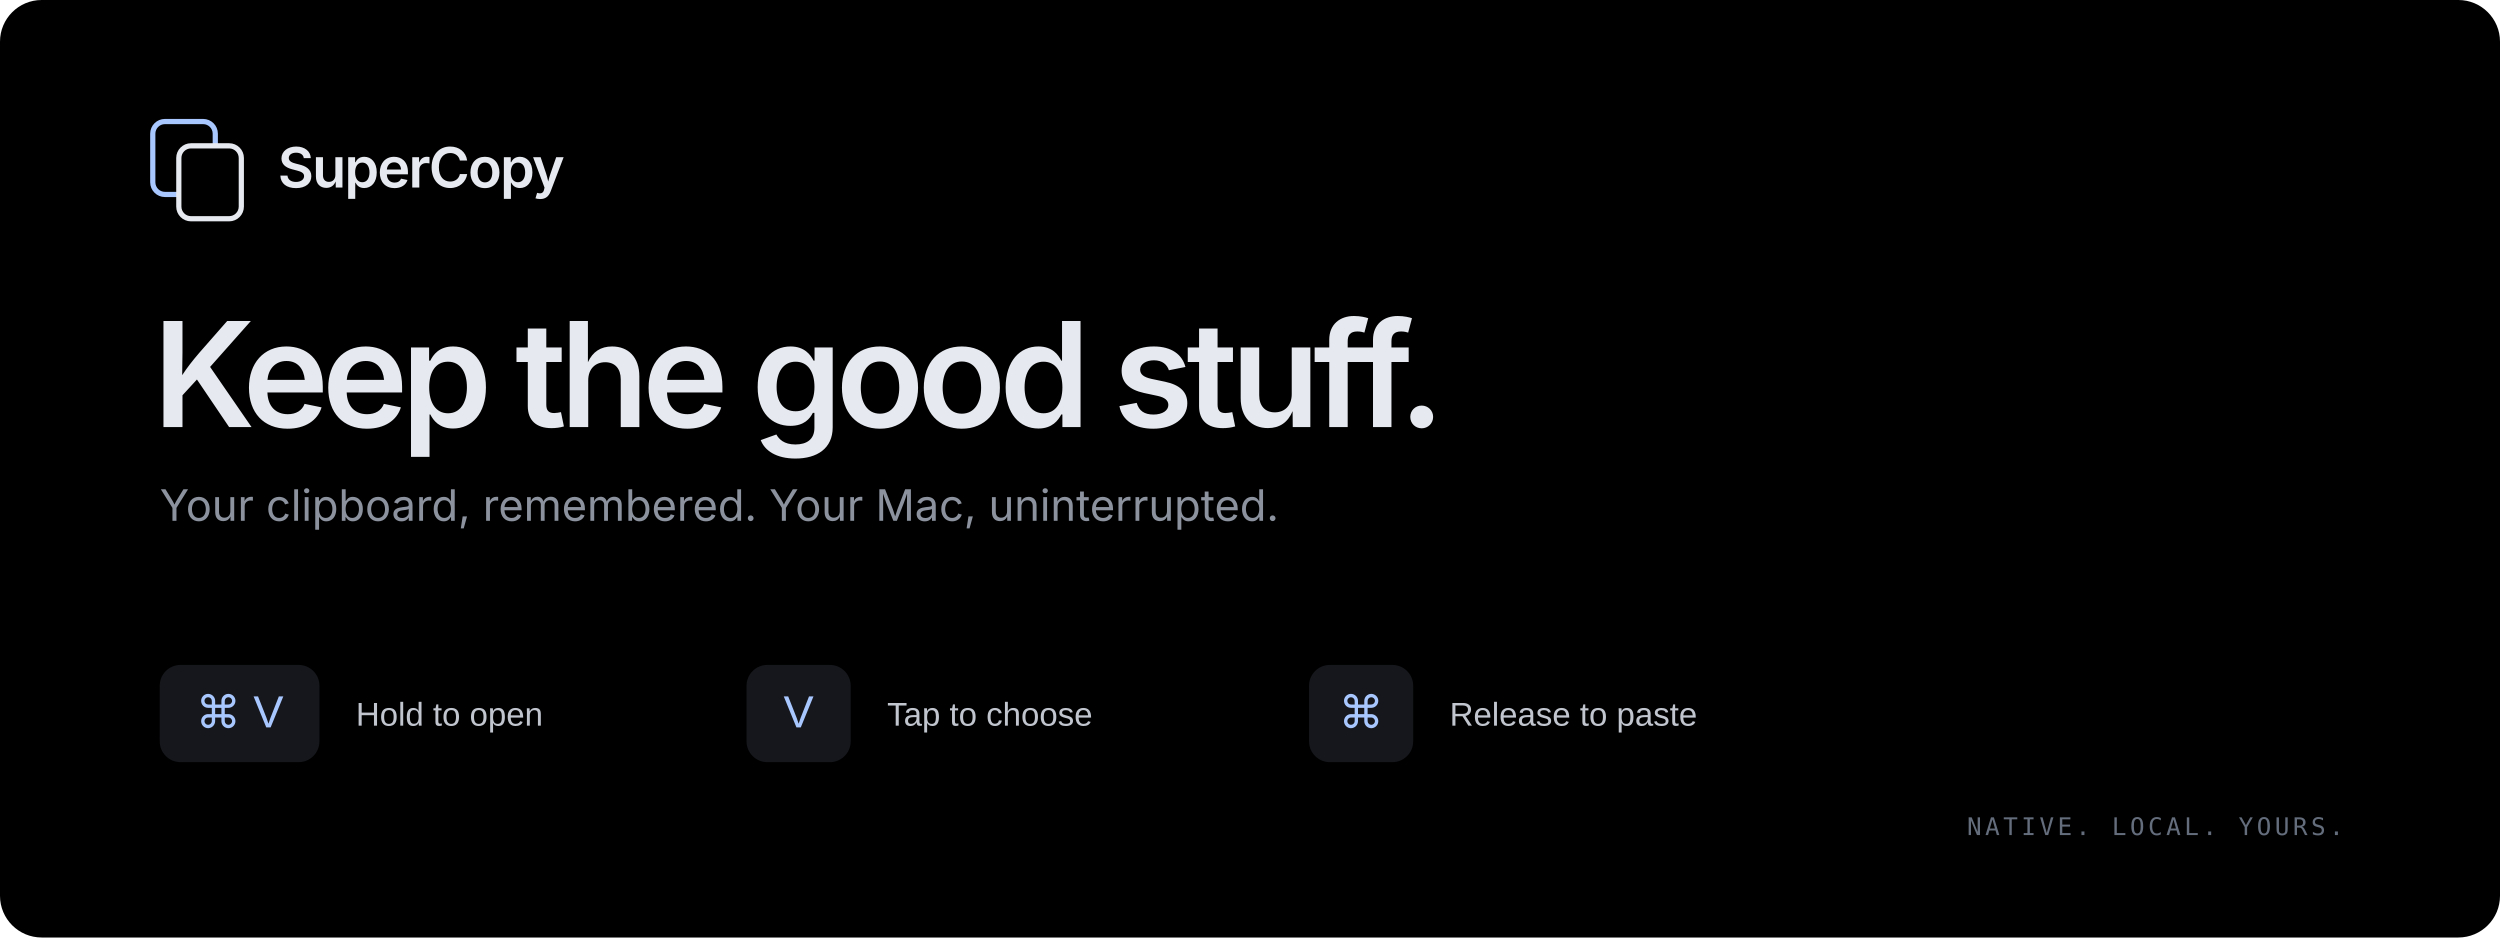
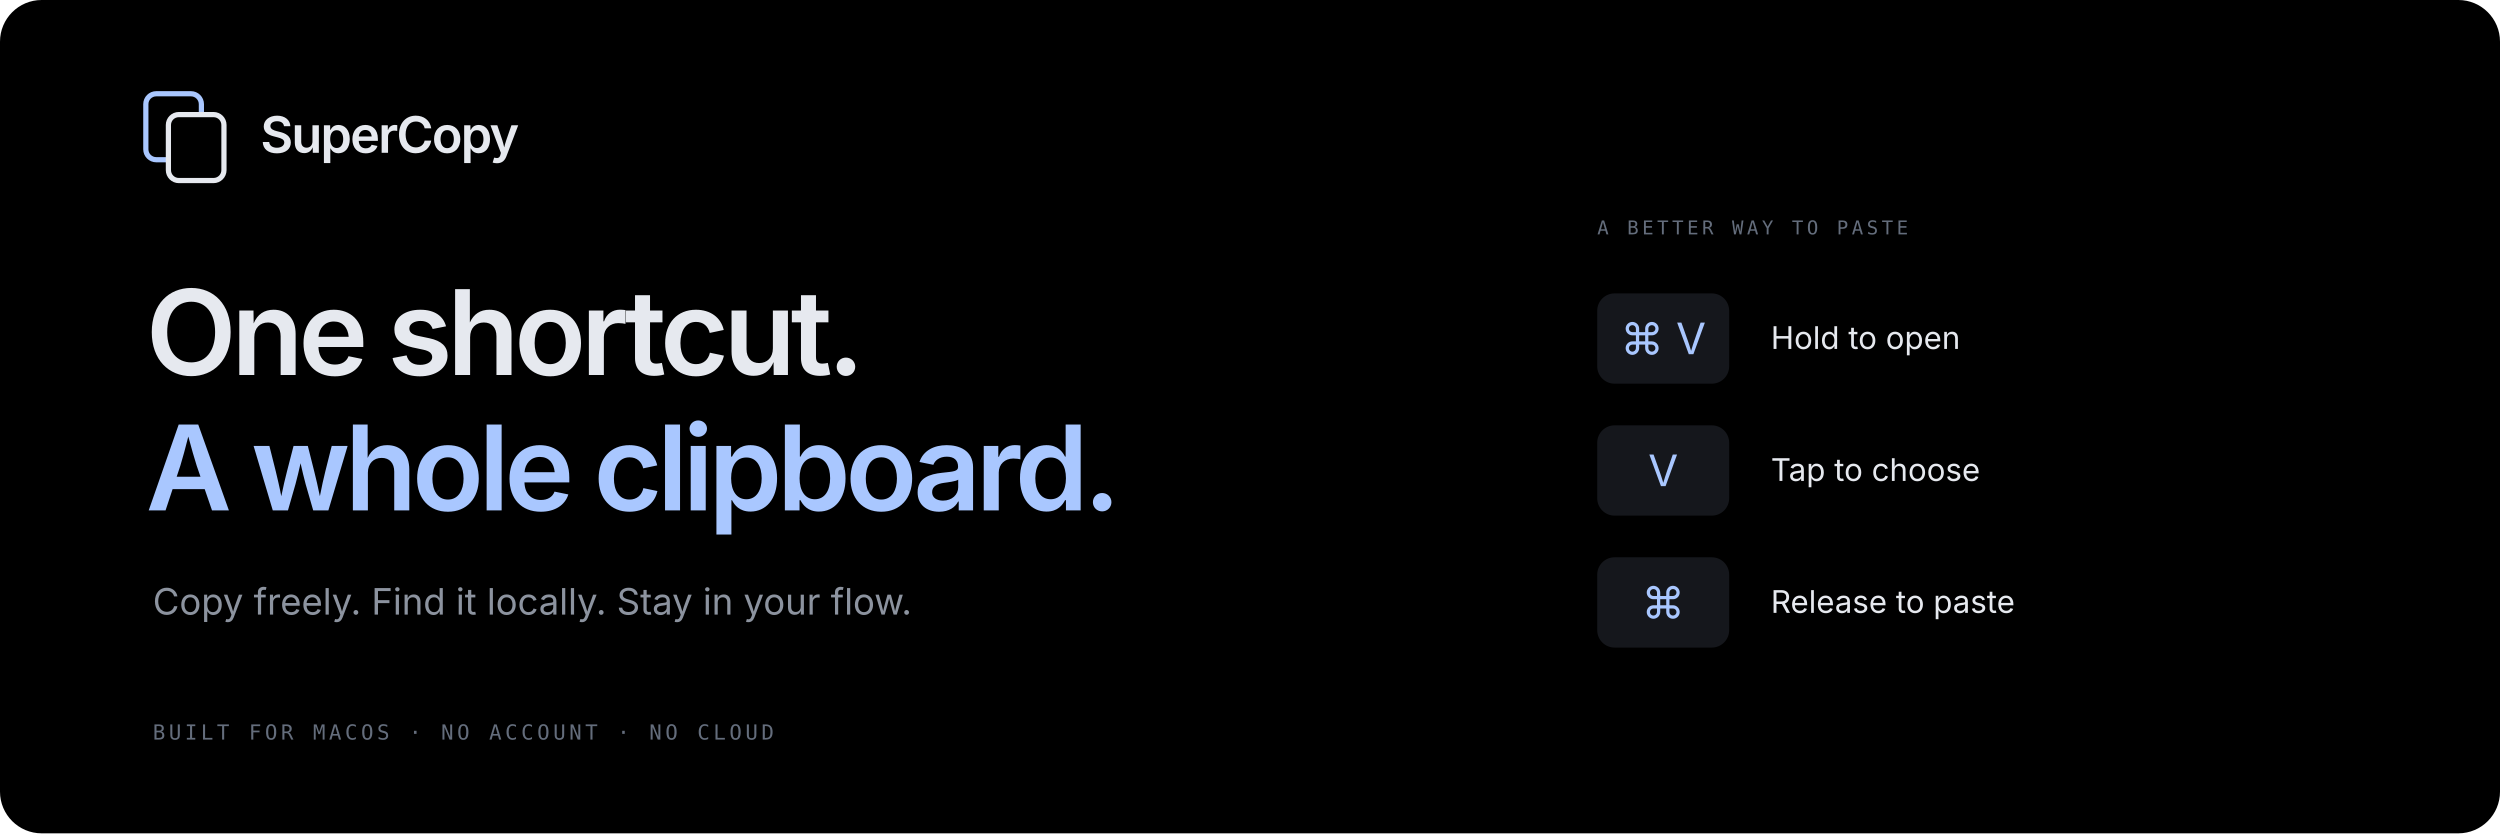
- <svg xmlns="http://www.w3.org/2000/svg" width="1440" height="540" viewBox="0 0 1440 540" role="img" aria-labelledby="title desc">
-   <rect width="1440" height="540" rx="24" fill="#000000" />
-   <g transform="translate(88 70)" fill="none" stroke-width="3">
-     <rect x="0" y="0" width="36" height="42" rx="7" stroke="#a9c7ff" />
-     <rect x="15" y="14" width="36" height="42" rx="7" fill="#000" stroke="#e6e9ef" />
+ <svg xmlns="http://www.w3.org/2000/svg" width="1440" height="480" viewBox="0 0 1440 480" role="img" aria-labelledby="title desc">
+   <rect width="1440" height="480" rx="24" fill="#000000" />
+   <g transform="translate(84 54)" fill="none" stroke-width="3">
+     <rect width="32" height="38" rx="6" stroke="#A9C7FF" />
+     <rect x="13" y="12" width="32" height="38" rx="6" fill="#000000" stroke="#E6E9EF" />
  </g>
-   <text x="160" y="108" fill="#e6e9ef" font-family="-apple-system,BlinkMacSystemFont,Inter,Arial,sans-serif" font-size="32" font-weight="600" letter-spacing="-1">SuperCopy</text>
-   <text x="88" y="246" fill="#e6e9ef" font-family="-apple-system,BlinkMacSystemFont,Inter,Arial,sans-serif" font-size="84" font-weight="600" letter-spacing="-4">Keep the good stuff.</text>
-   <text x="92" y="300" fill="#8c939f" font-family="-apple-system,BlinkMacSystemFont,Inter,Arial,sans-serif" font-size="25">Your clipboard, remembered. Your Mac, uninterrupted.</text>
-   <g font-family="-apple-system,BlinkMacSystemFont,Arial,sans-serif" font-size="19">
-     <rect x="92" y="383" width="92" height="56" rx="12" fill="#15171c" />
-     <text x="138" y="419" text-anchor="middle" fill="#a9c7ff" font-size="26">⌘ V</text>
-     <text x="205" y="418" fill="#c0c5ce">Hold to open</text>
-     <rect x="430" y="383" width="60" height="56" rx="12" fill="#15171c" />
-     <text x="460" y="419" text-anchor="middle" fill="#a9c7ff" font-size="26">V</text>
-     <text x="511" y="418" fill="#c0c5ce">Tap to choose</text>
-     <rect x="754" y="383" width="60" height="56" rx="12" fill="#15171c" />
-     <text x="784" y="419" text-anchor="middle" fill="#a9c7ff" font-size="26">⌘</text>
-     <text x="835" y="418" fill="#c0c5ce">Release to paste</text>
+   <g font-family="-apple-system,BlinkMacSystemFont,Inter,Arial,sans-serif">
+     <text x="150" y="88" font-size="29" font-weight="600" letter-spacing="-1" fill="#E6E9EF">SuperCopy</text>
+     <text x="84" y="216" font-size="68" font-weight="600" letter-spacing="-3" fill="#E6E9EF">One shortcut.</text>
+     <text x="84" y="294" font-size="68" font-weight="600" letter-spacing="-3" fill="#A9C7FF">A whole clipboard.</text>
+     <text x="88" y="354" font-size="21" fill="#8C939F">Copy freely. Find it locally. Stay in your flow.</text>
+     <text x="88" y="426" font-family="Menlo,monospace" font-size="12" letter-spacing="2" fill="#646D7C">BUILT FOR MACOS · NO ACCOUNT · NO CLOUD</text>
+     <g transform="translate(920 135)">
+       <text x="0" y="0" font-family="Menlo,monospace" font-size="11" letter-spacing="2" fill="#646D7C">A BETTER WAY TO PASTE</text>
+       <rect x="0" y="34" width="76" height="52" rx="10" fill="#15171C" />
+       <text x="38" y="69" text-anchor="middle" font-size="25" fill="#A9C7FF">⌘ V</text>
+       <text x="100" y="66" font-size="18" fill="#E6E9EF">Hold to open</text>
+       <rect x="0" y="110" width="76" height="52" rx="10" fill="#15171C" />
+       <text x="38" y="145" text-anchor="middle" font-size="25" fill="#A9C7FF">V</text>
+       <text x="100" y="142" font-size="18" fill="#E6E9EF">Tap to choose</text>
+       <rect x="0" y="186" width="76" height="52" rx="10" fill="#15171C" />
+       <text x="38" y="221" text-anchor="middle" font-size="25" fill="#A9C7FF">⌘</text>
+       <text x="100" y="218" font-size="18" fill="#E6E9EF">Release to paste</text>
+     </g>
  </g>
-   <text x="1350" y="481" text-anchor="end" fill="#646d7c" font-family="Menlo,monospace" font-size="14" letter-spacing="2">NATIVE. LOCAL. YOURS.</text>
</svg>
